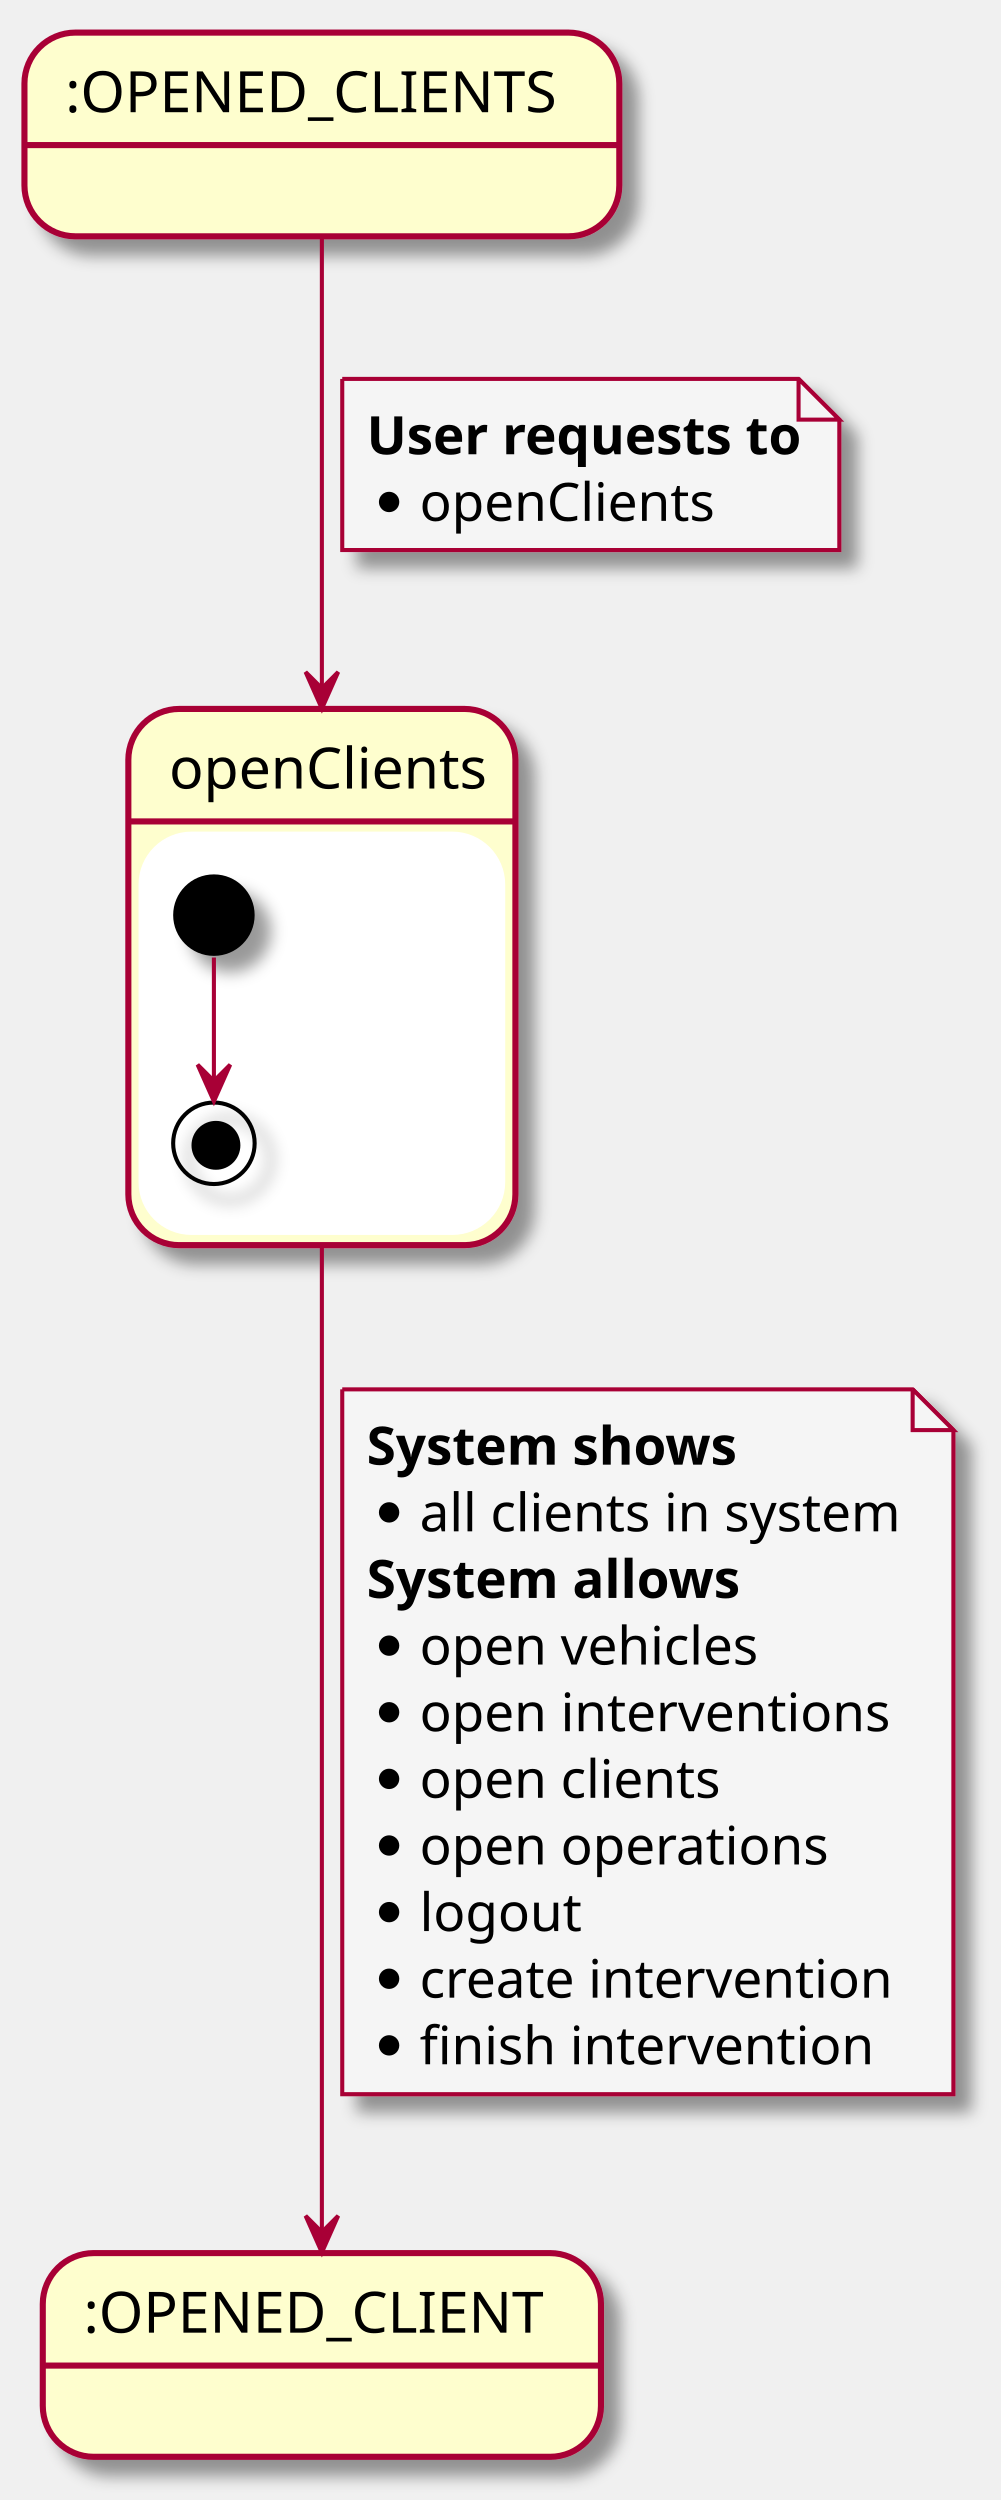
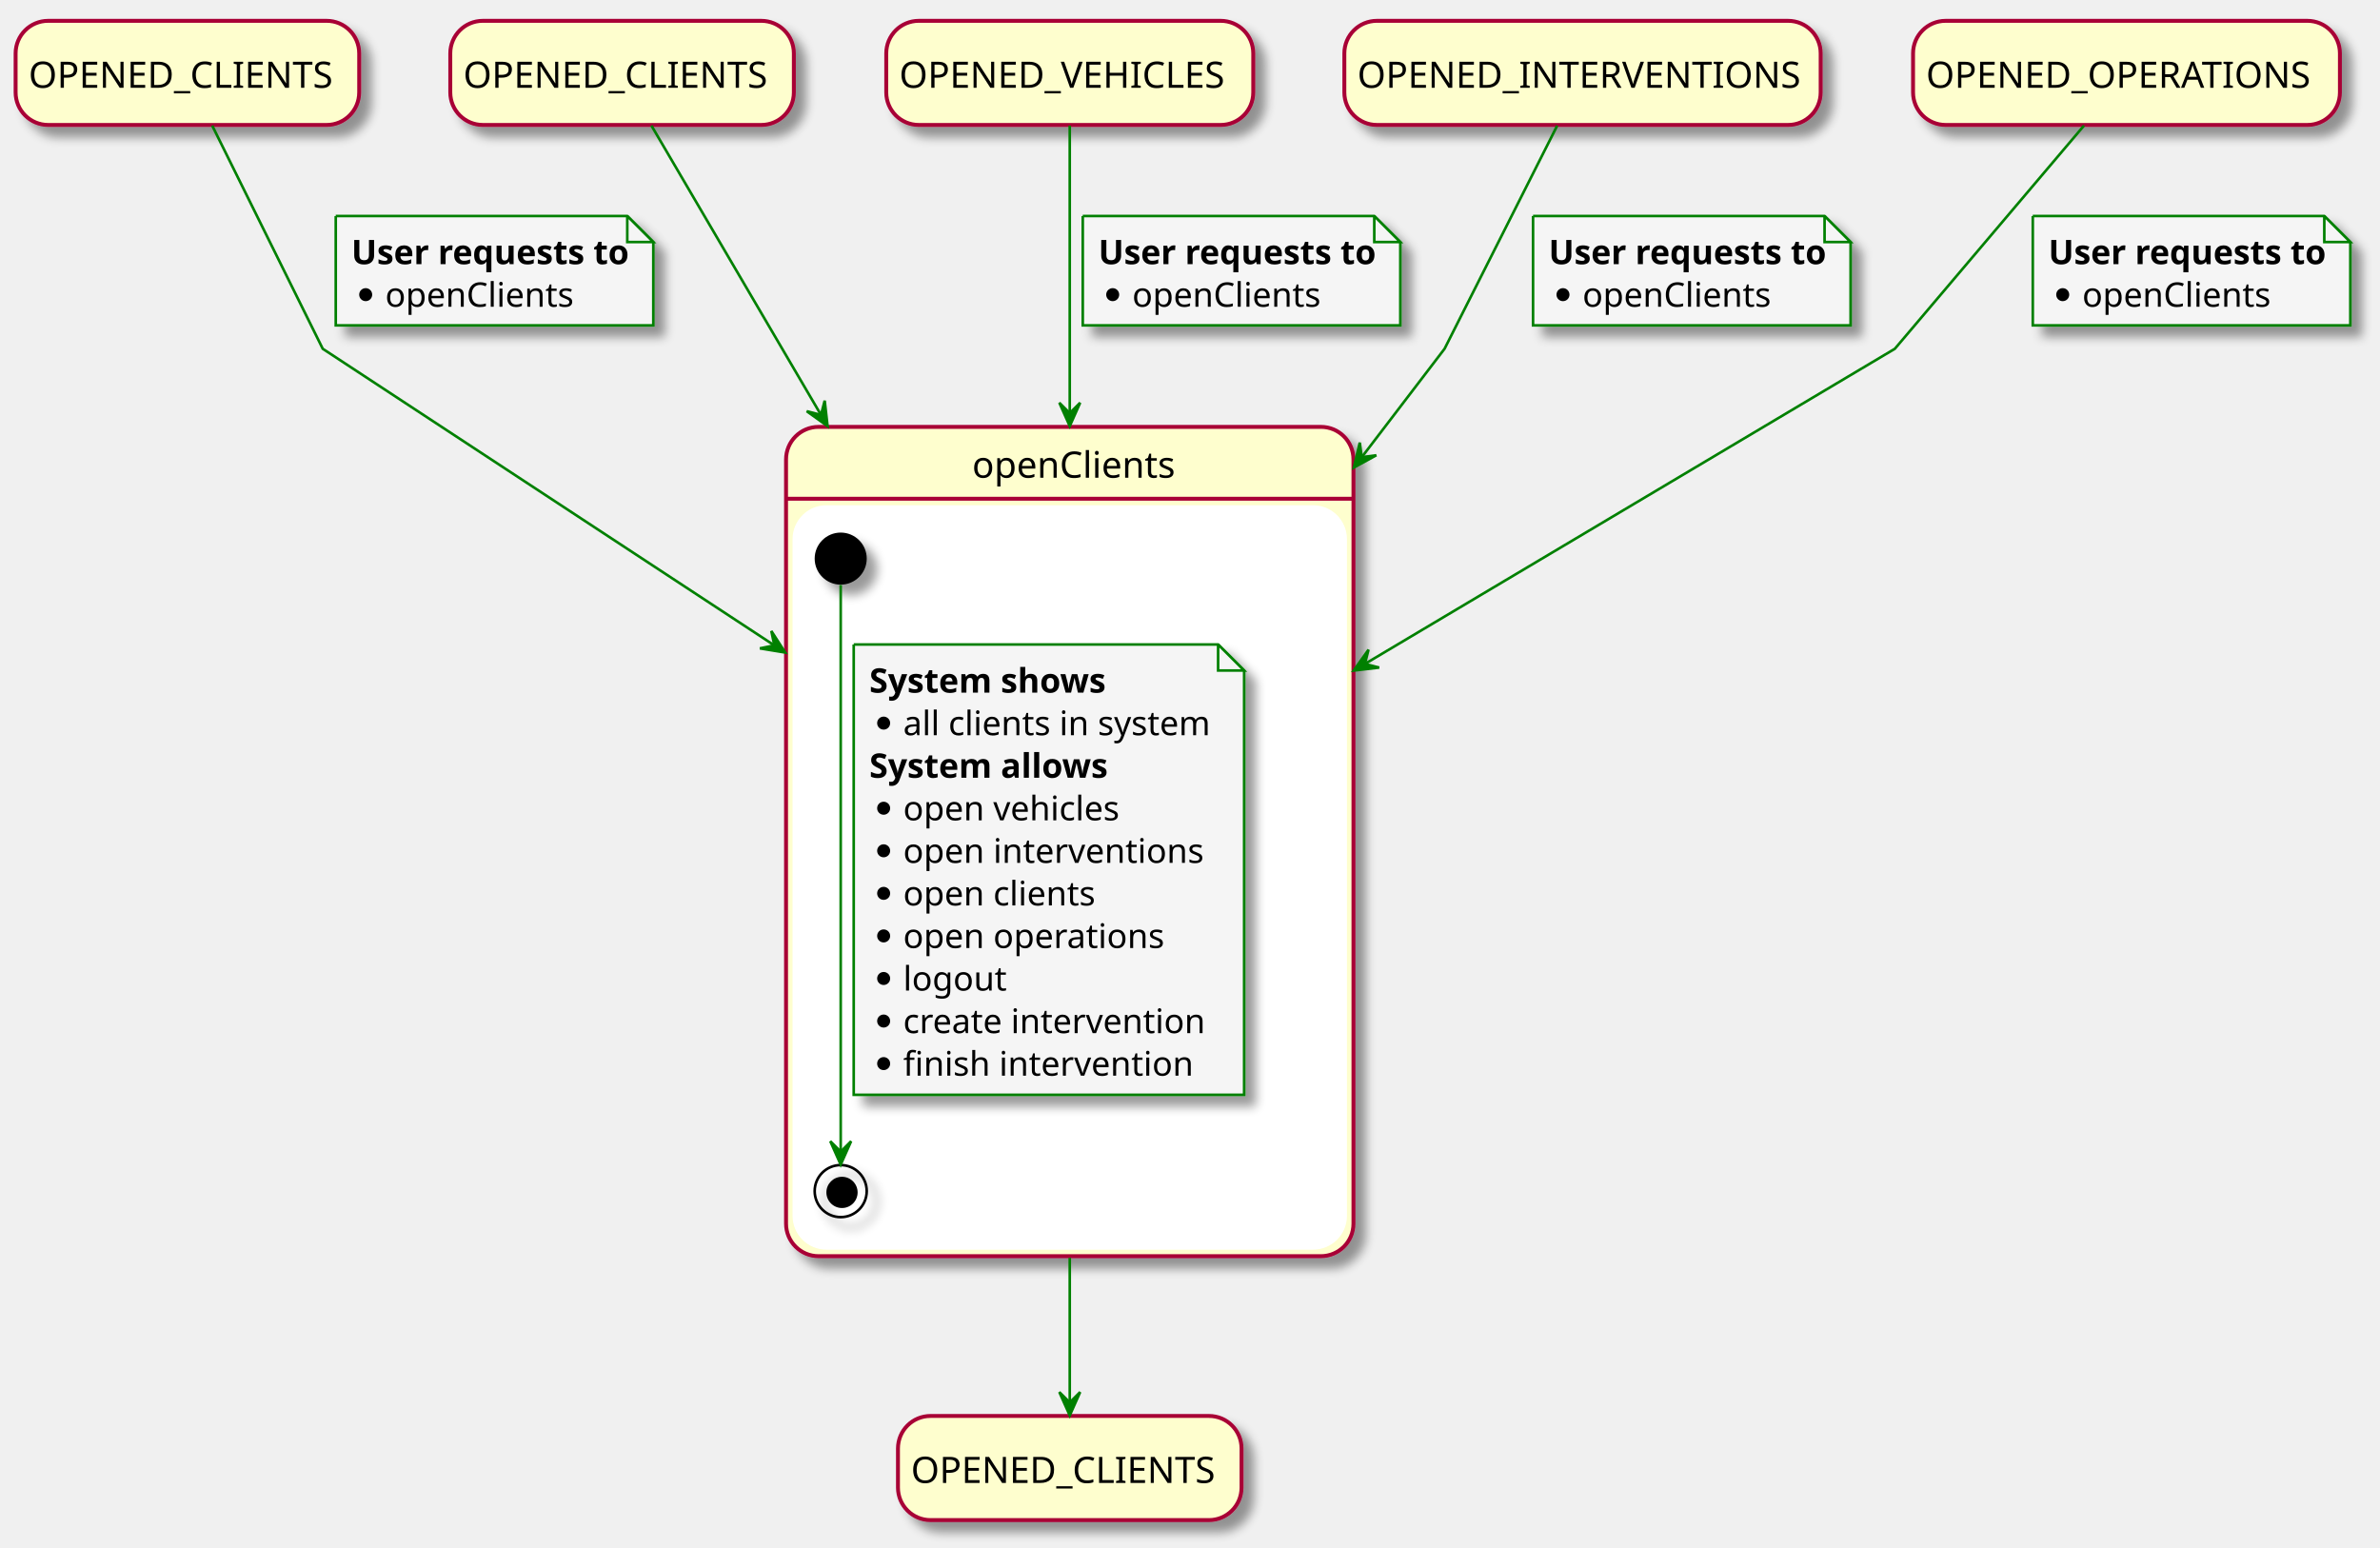
- <svg xmlns="http://www.w3.org/2000/svg" contentScriptType="application/ecmascript" contentStyleType="text/css" height="767.5px" preserveAspectRatio="none" style="width:307px;height:767px;" version="1.1" viewBox="0 0 307 767" width="307.5px" zoomAndPan="magnify">
+ <svg xmlns="http://www.w3.org/2000/svg" contentScriptType="application/ecmascript" contentStyleType="text/css" height="743.75px" preserveAspectRatio="none" style="width:1143px;height:743px;" version="1.1" viewBox="0 0 1143 743" width="1143.75px" zoomAndPan="magnify">
  <defs>
-     <filter height="300%" id="fd9csut1t6f5h" width="300%" x="-1" y="-1">
+     <filter height="300%" id="f15w4m9yigsaxw" width="300%" x="-1" y="-1">
      <feGaussianBlur result="blurOut" stdDeviation="2.5" />
      <feColorMatrix in="blurOut" result="blurOut2" type="matrix" values="0 0 0 0 0 0 0 0 0 0 0 0 0 0 0 0 0 0 .4 0" />
      <feOffset dx="5.0" dy="5.0" in="blurOut2" result="blurOut3" />
      <feBlend in="SourceGraphic" in2="blurOut3" mode="normal" />
    </filter>
  </defs>
  <g>
-     <rect fill="#FEFECE" filter="url(#fd9csut1t6f5h)" height="62.5" rx="15.625" ry="15.625" style="stroke: #A80036; stroke-width: 1.875;" width="182.5" x="7.5" y="10" />
-     <line style="stroke: #A80036; stroke-width: 1.875;" x1="7.5" x2="190" y1="44.512" y2="44.512" />
-     <text fill="#000000" font-family="sans-serif" font-size="17.5" lengthAdjust="spacingAndGlyphs" textLength="157.5" x="20" y="34.416">:OPENED_CLIENTS</text>
-     <rect fill="#FEFECE" filter="url(#fd9csut1t6f5h)" height="62.5" rx="15.625" ry="15.625" style="stroke: #A80036; stroke-width: 1.875;" width="171.25" x="13.125" y="691.25" />
-     <line style="stroke: #A80036; stroke-width: 1.875;" x1="13.125" x2="184.375" y1="725.762" y2="725.762" />
-     <text fill="#000000" font-family="sans-serif" font-size="17.5" lengthAdjust="spacingAndGlyphs" textLength="146.25" x="25.625" y="715.667">:OPENED_CLIENT</text>
-     <rect fill="#FEFECE" filter="url(#fd9csut1t6f5h)" height="164.512" rx="15.625" ry="15.625" style="stroke: #A80036; stroke-width: 1.875;" width="118.75" x="39.375" y="217.5" />
-     <rect fill="#FFFFFF" height="122.5" rx="15.625" ry="15.625" style="stroke: #FFFFFF; stroke-width: 1.25;" width="111.25" x="43.125" y="255.762" />
-     <line style="stroke: #A80036; stroke-width: 1.875;" x1="39.375" x2="158.125" y1="252.012" y2="252.012" />
-     <text fill="#000000" font-family="sans-serif" font-size="17.5" lengthAdjust="spacingAndGlyphs" textLength="93.75" x="51.875" y="241.917">openClients</text>
-     <ellipse cx="65.625" cy="280.762" fill="#000000" filter="url(#fd9csut1t6f5h)" rx="12.5" ry="12.5" style="stroke: none; stroke-width: 1.25;" />
-     <ellipse cx="65.625" cy="350.762" fill="none" filter="url(#fd9csut1t6f5h)" rx="12.5" ry="12.5" style="stroke: #000000; stroke-width: 1.25;" />
-     <ellipse cx="66.25" cy="351.387" fill="#000000" rx="7.5" ry="7.5" style="stroke: none; stroke-width: 1.25;" />
-     <path d="M65.625,293.769 C65.625,304.126 65.625,319.376 65.625,331.309 " fill="none" id="*start*openClients-&gt;*end*openClients" style="stroke: #A80036; stroke-width: 1.25;" />
-     <polygon fill="#A80036" points="65.625,337.889,70.625,326.639,65.625,331.639,60.625,326.639,65.625,337.889" style="stroke: #A80036; stroke-width: 1.25;" />
-     <path d="M98.75,72.901 C98.75,106.778 98.75,163.094 98.75,211.014 " fill="none" id="startState-&gt;openClients" style="stroke: #A80036; stroke-width: 1.25;" />
-     <polygon fill="#A80036" points="98.75,217.415,103.75,206.165,98.75,211.165,93.75,206.165,98.75,217.415" style="stroke: #A80036; stroke-width: 1.25;" />
-     <path d="M105,116.25 L105,168.75 L257.5,168.75 L257.5,128.75 L245,116.25 L105,116.25 " fill="#F5F5F5" filter="url(#fd9csut1t6f5h)" style="stroke: #A80036; stroke-width: 1.25;" />
-     <path d="M245,116.25 L245,128.75 L257.5,128.75 L245,116.25 " fill="#F5F5F5" style="stroke: #A80036; stroke-width: 1.25;" />
-     <text fill="#000000" font-family="sans-serif" font-size="16.25" font-weight="bold" lengthAdjust="spacingAndGlyphs" textLength="126.25" x="112.5" y="139.369">User requests to</text>
-     <ellipse cx="119.375" cy="154.004" fill="#000000" rx="3.125" ry="3.125" style="stroke: #000000; stroke-width: 0.0;" />
-     <text fill="#000000" font-family="sans-serif" font-size="16.25" lengthAdjust="spacingAndGlyphs" textLength="85" x="128.75" y="159.808">openClients</text>
-     <path d="M98.75,382.729 C98.75,473.827 98.75,617.357 98.75,684.424 " fill="none" id="openClients-&gt;endState" style="stroke: #A80036; stroke-width: 1.25;" />
-     <polygon fill="#A80036" points="98.75,691.058,103.75,679.808,98.75,684.808,93.75,679.808,98.75,691.058" style="stroke: #A80036; stroke-width: 1.25;" />
-     <path d="M105,426.25 L105,642.5 L292.5,642.5 L292.5,438.75 L280,426.25 L105,426.25 " fill="#F5F5F5" filter="url(#fd9csut1t6f5h)" style="stroke: #A80036; stroke-width: 1.25;" />
-     <path d="M280,426.25 L280,438.75 L292.5,438.75 L280,426.25 " fill="#F5F5F5" style="stroke: #A80036; stroke-width: 1.25;" />
-     <text fill="#000000" font-family="sans-serif" font-size="16.25" font-weight="bold" lengthAdjust="spacingAndGlyphs" textLength="111.25" x="112.5" y="449.369">System shows</text>
-     <ellipse cx="119.375" cy="464.004" fill="#000000" rx="3.125" ry="3.125" style="stroke: #000000; stroke-width: 0.0;" />
-     <text fill="#000000" font-family="sans-serif" font-size="16.25" lengthAdjust="spacingAndGlyphs" textLength="145" x="128.75" y="469.808">all clients in system</text>
-     <text fill="#000000" font-family="sans-serif" font-size="16.25" font-weight="bold" lengthAdjust="spacingAndGlyphs" textLength="113.75" x="112.5" y="490.248">System allows</text>
-     <ellipse cx="119.375" cy="504.883" fill="#000000" rx="3.125" ry="3.125" style="stroke: #000000; stroke-width: 0.0;" />
-     <text fill="#000000" font-family="sans-serif" font-size="16.25" lengthAdjust="spacingAndGlyphs" textLength="97.5" x="128.75" y="510.687">open vehicles</text>
-     <ellipse cx="119.375" cy="525.322" fill="#000000" rx="3.125" ry="3.125" style="stroke: #000000; stroke-width: 0.0;" />
-     <text fill="#000000" font-family="sans-serif" font-size="16.25" lengthAdjust="spacingAndGlyphs" textLength="130" x="128.75" y="531.127">open interventions</text>
-     <ellipse cx="119.375" cy="545.762" fill="#000000" rx="3.125" ry="3.125" style="stroke: #000000; stroke-width: 0.0;" />
-     <text fill="#000000" font-family="sans-serif" font-size="16.25" lengthAdjust="spacingAndGlyphs" textLength="87.5" x="128.75" y="551.566">open clients</text>
-     <ellipse cx="119.375" cy="566.201" fill="#000000" rx="3.125" ry="3.125" style="stroke: #000000; stroke-width: 0.0;" />
-     <text fill="#000000" font-family="sans-serif" font-size="16.25" lengthAdjust="spacingAndGlyphs" textLength="115" x="128.75" y="572.006">open operations</text>
-     <ellipse cx="119.375" cy="586.641" fill="#000000" rx="3.125" ry="3.125" style="stroke: #000000; stroke-width: 0.0;" />
-     <text fill="#000000" font-family="sans-serif" font-size="16.25" lengthAdjust="spacingAndGlyphs" textLength="43.75" x="128.75" y="592.445">logout</text>
-     <ellipse cx="119.375" cy="607.08" fill="#000000" rx="3.125" ry="3.125" style="stroke: #000000; stroke-width: 0.0;" />
-     <text fill="#000000" font-family="sans-serif" font-size="16.25" lengthAdjust="spacingAndGlyphs" textLength="131.25" x="128.75" y="612.885">create intervention</text>
-     <ellipse cx="119.375" cy="627.519" fill="#000000" rx="3.125" ry="3.125" style="stroke: #000000; stroke-width: 0.0;" />
-     <text fill="#000000" font-family="sans-serif" font-size="16.25" lengthAdjust="spacingAndGlyphs" textLength="123.75" x="128.75" y="633.324">finish intervention</text>
+     <rect fill="#FEFECE" filter="url(#f15w4m9yigsaxw)" height="50" rx="15.625" ry="15.625" style="stroke: #A80036; stroke-width: 1.875;" width="165" x="7.5" y="10" />
+     <text fill="#000000" font-family="sans-serif" font-size="17.5" lengthAdjust="spacingAndGlyphs" textLength="152.5" x="13.75" y="42.161">OPENED_CLIENTS</text>
+     <rect fill="#FEFECE" filter="url(#f15w4m9yigsaxw)" height="50" rx="15.625" ry="15.625" style="stroke: #A80036; stroke-width: 1.875;" width="165" x="216.25" y="10" />
+     <text fill="#000000" font-family="sans-serif" font-size="17.5" lengthAdjust="spacingAndGlyphs" textLength="152.5" x="222.5" y="42.161">OPENED_CLIENTS</text>
+     <rect fill="#FEFECE" filter="url(#f15w4m9yigsaxw)" height="50" rx="15.625" ry="15.625" style="stroke: #A80036; stroke-width: 1.875;" width="176.25" x="425.625" y="10" />
+     <text fill="#000000" font-family="sans-serif" font-size="17.5" lengthAdjust="spacingAndGlyphs" textLength="163.75" x="431.875" y="42.161">OPENED_VEHICLES</text>
+     <rect fill="#FEFECE" filter="url(#f15w4m9yigsaxw)" height="50" rx="15.625" ry="15.625" style="stroke: #A80036; stroke-width: 1.875;" width="228.75" x="645.625" y="10" />
+     <text fill="#000000" font-family="sans-serif" font-size="17.5" lengthAdjust="spacingAndGlyphs" textLength="216.25" x="651.875" y="42.161">OPENED_INTERVENTIONS</text>
+     <rect fill="#FEFECE" filter="url(#f15w4m9yigsaxw)" height="50" rx="15.625" ry="15.625" style="stroke: #A80036; stroke-width: 1.875;" width="205" x="918.75" y="10" />
+     <text fill="#000000" font-family="sans-serif" font-size="17.5" lengthAdjust="spacingAndGlyphs" textLength="192.5" x="925" y="42.161">OPENED_OPERATIONS</text>
+     <rect fill="#FEFECE" filter="url(#f15w4m9yigsaxw)" height="50" rx="15.625" ry="15.625" style="stroke: #A80036; stroke-width: 1.875;" width="165" x="431.25" y="680" />
+     <text fill="#000000" font-family="sans-serif" font-size="17.5" lengthAdjust="spacingAndGlyphs" textLength="152.5" x="437.5" y="712.161">OPENED_CLIENTS</text>
+     <rect fill="#FEFECE" filter="url(#f15w4m9yigsaxw)" height="398.262" rx="15.625" ry="15.625" style="stroke: #A80036; stroke-width: 1.875;" width="272.5" x="377.5" y="205" />
+     <rect fill="#FFFFFF" height="356.25" rx="15.625" ry="15.625" style="stroke: #FFFFFF; stroke-width: 1.25;" width="265" x="381.25" y="243.262" />
+     <line style="stroke: #A80036; stroke-width: 1.875;" x1="377.5" x2="650" y1="239.512" y2="239.512" />
+     <text fill="#000000" font-family="sans-serif" font-size="17.5" lengthAdjust="spacingAndGlyphs" textLength="93.75" x="466.875" y="229.417">openClients</text>
+     <ellipse cx="403.75" cy="268.262" fill="#000000" filter="url(#f15w4m9yigsaxw)" rx="12.5" ry="12.5" style="stroke: none; stroke-width: 1.25;" />
+     <ellipse cx="403.75" cy="572.012" fill="none" filter="url(#f15w4m9yigsaxw)" rx="12.5" ry="12.5" style="stroke: #000000; stroke-width: 1.25;" />
+     <ellipse cx="404.375" cy="572.637" fill="#000000" rx="7.5" ry="7.5" style="stroke: none; stroke-width: 1.25;" />
+     <path d="M403.75,280.953 C403.75,326.714 403.75,496.793 403.75,552.771 " fill="none" id="*start*openClients-&gt;*end*openClients" style="stroke: #008000; stroke-width: 1.25;" />
+     <polygon fill="#008000" points="403.75,559.309,408.75,548.059,403.75,553.059,398.75,548.059,403.75,559.309" style="stroke: #008000; stroke-width: 1.25;" />
+     <path d="M410,309.512 L410,525.762 L597.5,525.762 L597.5,322.012 L585,309.512 L410,309.512 " fill="#F5F5F5" filter="url(#f15w4m9yigsaxw)" style="stroke: #008000; stroke-width: 1.25;" />
+     <path d="M585,309.512 L585,322.012 L597.5,322.012 L585,309.512 " fill="#F5F5F5" style="stroke: #008000; stroke-width: 1.25;" />
+     <text fill="#000000" font-family="sans-serif" font-size="16.25" font-weight="bold" lengthAdjust="spacingAndGlyphs" textLength="111.25" x="417.5" y="332.631">System shows</text>
+     <ellipse cx="424.375" cy="347.266" fill="#000000" rx="3.125" ry="3.125" style="stroke: #000000; stroke-width: 0.0;" />
+     <text fill="#000000" font-family="sans-serif" font-size="16.25" lengthAdjust="spacingAndGlyphs" textLength="145" x="433.75" y="353.07">all clients in system</text>
+     <text fill="#000000" font-family="sans-serif" font-size="16.25" font-weight="bold" lengthAdjust="spacingAndGlyphs" textLength="113.75" x="417.5" y="373.51">System allows</text>
+     <ellipse cx="424.375" cy="388.144" fill="#000000" rx="3.125" ry="3.125" style="stroke: #000000; stroke-width: 0.0;" />
+     <text fill="#000000" font-family="sans-serif" font-size="16.25" lengthAdjust="spacingAndGlyphs" textLength="97.5" x="433.75" y="393.949">open vehicles</text>
+     <ellipse cx="424.375" cy="408.584" fill="#000000" rx="3.125" ry="3.125" style="stroke: #000000; stroke-width: 0.0;" />
+     <text fill="#000000" font-family="sans-serif" font-size="16.25" lengthAdjust="spacingAndGlyphs" textLength="130" x="433.75" y="414.388">open interventions</text>
+     <ellipse cx="424.375" cy="429.023" fill="#000000" rx="3.125" ry="3.125" style="stroke: #000000; stroke-width: 0.0;" />
+     <text fill="#000000" font-family="sans-serif" font-size="16.25" lengthAdjust="spacingAndGlyphs" textLength="87.5" x="433.75" y="434.828">open clients</text>
+     <ellipse cx="424.375" cy="449.463" fill="#000000" rx="3.125" ry="3.125" style="stroke: #000000; stroke-width: 0.0;" />
+     <text fill="#000000" font-family="sans-serif" font-size="16.25" lengthAdjust="spacingAndGlyphs" textLength="115" x="433.75" y="455.267">open operations</text>
+     <ellipse cx="424.375" cy="469.902" fill="#000000" rx="3.125" ry="3.125" style="stroke: #000000; stroke-width: 0.0;" />
+     <text fill="#000000" font-family="sans-serif" font-size="16.25" lengthAdjust="spacingAndGlyphs" textLength="43.75" x="433.75" y="475.707">logout</text>
+     <ellipse cx="424.375" cy="490.342" fill="#000000" rx="3.125" ry="3.125" style="stroke: #000000; stroke-width: 0.0;" />
+     <text fill="#000000" font-family="sans-serif" font-size="16.25" lengthAdjust="spacingAndGlyphs" textLength="131.25" x="433.75" y="496.146">create intervention</text>
+     <ellipse cx="424.375" cy="510.781" fill="#000000" rx="3.125" ry="3.125" style="stroke: #000000; stroke-width: 0.0;" />
+     <text fill="#000000" font-family="sans-serif" font-size="16.25" lengthAdjust="spacingAndGlyphs" textLength="123.75" x="433.75" y="516.586">finish intervention</text>
+     <path d="M312.856,60.321 C330.233,89.972 361.498,143.321 394.265,199.236 " fill="none" id="startState2-&gt;openClients" style="stroke: #008000; stroke-width: 1.25;" />
+     <polygon fill="#008000" points="397.44,204.655,396.065,192.421,394.28,199.263,387.438,197.477,397.44,204.655" style="stroke: #008000; stroke-width: 1.25;" />
+     <path d="M101.922,60.324 C120.687,98.214 155,167.5 155,167.5 C155,167.5 271.51,244.023 371.735,309.85 " fill="none" id="startState-&gt;openClients" style="stroke: #008000; stroke-width: 1.25;" />
+     <polygon fill="#008000" points="377.099,313.373,370.44,303.017,371.875,309.942,364.951,311.376,377.099,313.373" style="stroke: #008000; stroke-width: 1.25;" />
+     <path d="M161.25,103.75 L161.25,156.25 L313.75,156.25 L313.75,116.25 L301.25,103.75 L161.25,103.75 " fill="#F5F5F5" filter="url(#f15w4m9yigsaxw)" style="stroke: #008000; stroke-width: 1.25;" />
+     <path d="M301.25,103.75 L301.25,116.25 L313.75,116.25 L301.25,103.75 " fill="#F5F5F5" style="stroke: #008000; stroke-width: 1.25;" />
+     <text fill="#000000" font-family="sans-serif" font-size="16.25" font-weight="bold" lengthAdjust="spacingAndGlyphs" textLength="126.25" x="168.75" y="126.869">User requests to</text>
+     <ellipse cx="175.625" cy="141.504" fill="#000000" rx="3.125" ry="3.125" style="stroke: #000000; stroke-width: 0.0;" />
+     <text fill="#000000" font-family="sans-serif" font-size="16.25" lengthAdjust="spacingAndGlyphs" textLength="85" x="185" y="147.308">openClients</text>
+     <path d="M513.75,60.321 C513.75,89.794 513.75,142.676 513.75,198.222 " fill="none" id="startState3-&gt;openClients" style="stroke: #008000; stroke-width: 1.25;" />
+     <polygon fill="#008000" points="513.75,204.655,518.75,193.405,513.75,198.405,508.75,193.405,513.75,204.655" style="stroke: #008000; stroke-width: 1.25;" />
+     <path d="M520,103.75 L520,156.25 L672.5,156.25 L672.5,116.25 L660,103.75 L520,103.75 " fill="#F5F5F5" filter="url(#f15w4m9yigsaxw)" style="stroke: #008000; stroke-width: 1.25;" />
+     <path d="M660,103.75 L660,116.25 L672.5,116.25 L660,103.75 " fill="#F5F5F5" style="stroke: #008000; stroke-width: 1.25;" />
+     <text fill="#000000" font-family="sans-serif" font-size="16.25" font-weight="bold" lengthAdjust="spacingAndGlyphs" textLength="126.25" x="527.5" y="126.869">User requests to</text>
+     <ellipse cx="534.375" cy="141.504" fill="#000000" rx="3.125" ry="3.125" style="stroke: #000000; stroke-width: 0.0;" />
+     <text fill="#000000" font-family="sans-serif" font-size="16.25" lengthAdjust="spacingAndGlyphs" textLength="85" x="543.75" y="147.308">openClients</text>
+     <path d="M747.849,60.324 C728.722,98.214 693.75,167.5 693.75,167.5 C693.75,167.5 677.246,189.104 654.234,219.227 " fill="none" id="startState4-&gt;openClients" style="stroke: #008000; stroke-width: 1.25;" />
+     <polygon fill="#008000" points="650.178,224.539,660.98,218.634,653.971,219.572,653.033,212.563,650.178,224.539" style="stroke: #008000; stroke-width: 1.25;" />
+     <path d="M736.25,103.75 L736.25,156.25 L888.75,156.25 L888.75,116.25 L876.25,103.75 L736.25,103.75 " fill="#F5F5F5" filter="url(#f15w4m9yigsaxw)" style="stroke: #008000; stroke-width: 1.25;" />
+     <path d="M876.25,103.75 L876.25,116.25 L888.75,116.25 L876.25,103.75 " fill="#F5F5F5" style="stroke: #008000; stroke-width: 1.25;" />
+     <text fill="#000000" font-family="sans-serif" font-size="16.25" font-weight="bold" lengthAdjust="spacingAndGlyphs" textLength="126.25" x="743.75" y="126.869">User requests to</text>
+     <ellipse cx="750.625" cy="141.504" fill="#000000" rx="3.125" ry="3.125" style="stroke: #000000; stroke-width: 0.0;" />
+     <text fill="#000000" font-family="sans-serif" font-size="16.25" lengthAdjust="spacingAndGlyphs" textLength="85" x="760" y="147.308">openClients</text>
+     <path d="M1000.845,60.324 C968.727,98.214 910,167.5 910,167.5 C910,167.5 769.241,251.2 655.511,318.829 " fill="none" id="startState5-&gt;openClients" style="stroke: #008000; stroke-width: 1.25;" />
+     <polygon fill="#008000" points="650.116,322.036,662.342,320.588,655.489,318.844,657.234,311.991,650.116,322.036" style="stroke: #008000; stroke-width: 1.25;" />
+     <path d="M976.25,103.75 L976.25,156.25 L1128.75,156.25 L1128.75,116.25 L1116.25,103.75 L976.25,103.75 " fill="#F5F5F5" filter="url(#f15w4m9yigsaxw)" style="stroke: #008000; stroke-width: 1.25;" />
+     <path d="M1116.25,103.75 L1116.25,116.25 L1128.75,116.25 L1116.25,103.75 " fill="#F5F5F5" style="stroke: #008000; stroke-width: 1.25;" />
+     <text fill="#000000" font-family="sans-serif" font-size="16.25" font-weight="bold" lengthAdjust="spacingAndGlyphs" textLength="126.25" x="983.75" y="126.869">User requests to</text>
+     <ellipse cx="990.625" cy="141.504" fill="#000000" rx="3.125" ry="3.125" style="stroke: #000000; stroke-width: 0.0;" />
+     <text fill="#000000" font-family="sans-serif" font-size="16.25" lengthAdjust="spacingAndGlyphs" textLength="85" x="1000" y="147.308">openClients</text>
+     <path d="M513.75,604.064 C513.75,630.983 513.75,655.479 513.75,673.453 " fill="none" id="openClients-&gt;endState" style="stroke: #008000; stroke-width: 1.25;" />
+     <polygon fill="#008000" points="513.75,679.772,518.75,668.522,513.75,673.522,508.75,668.522,513.75,679.772" style="stroke: #008000; stroke-width: 1.25;" />
  </g>
</svg>
